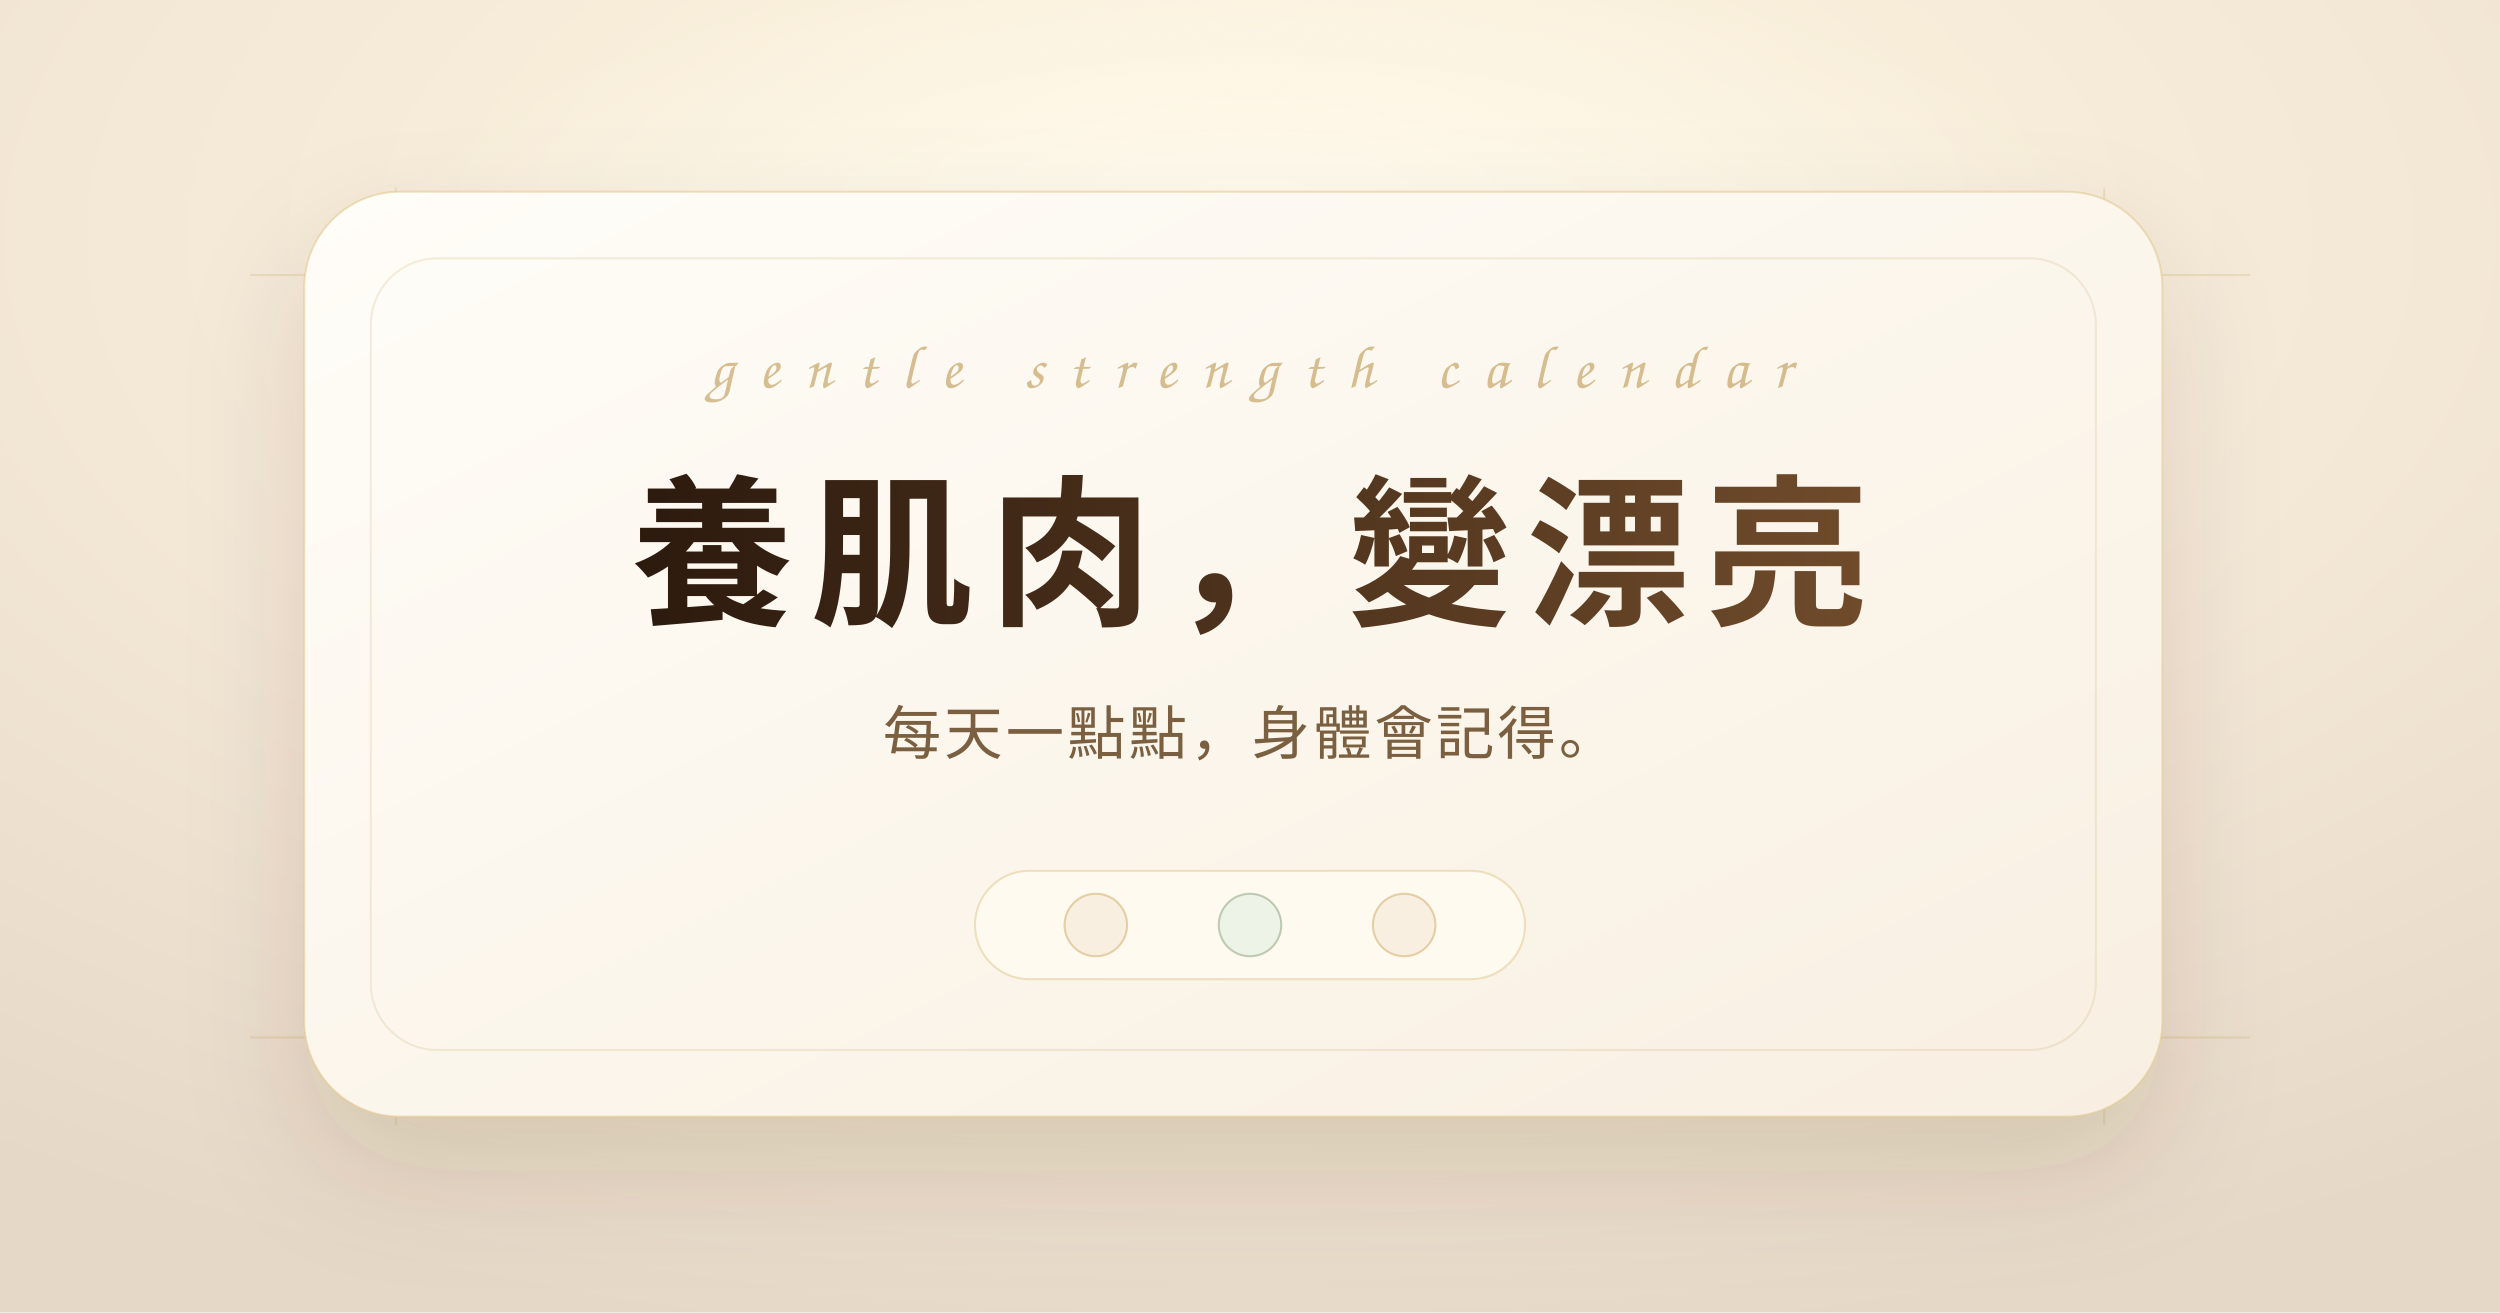
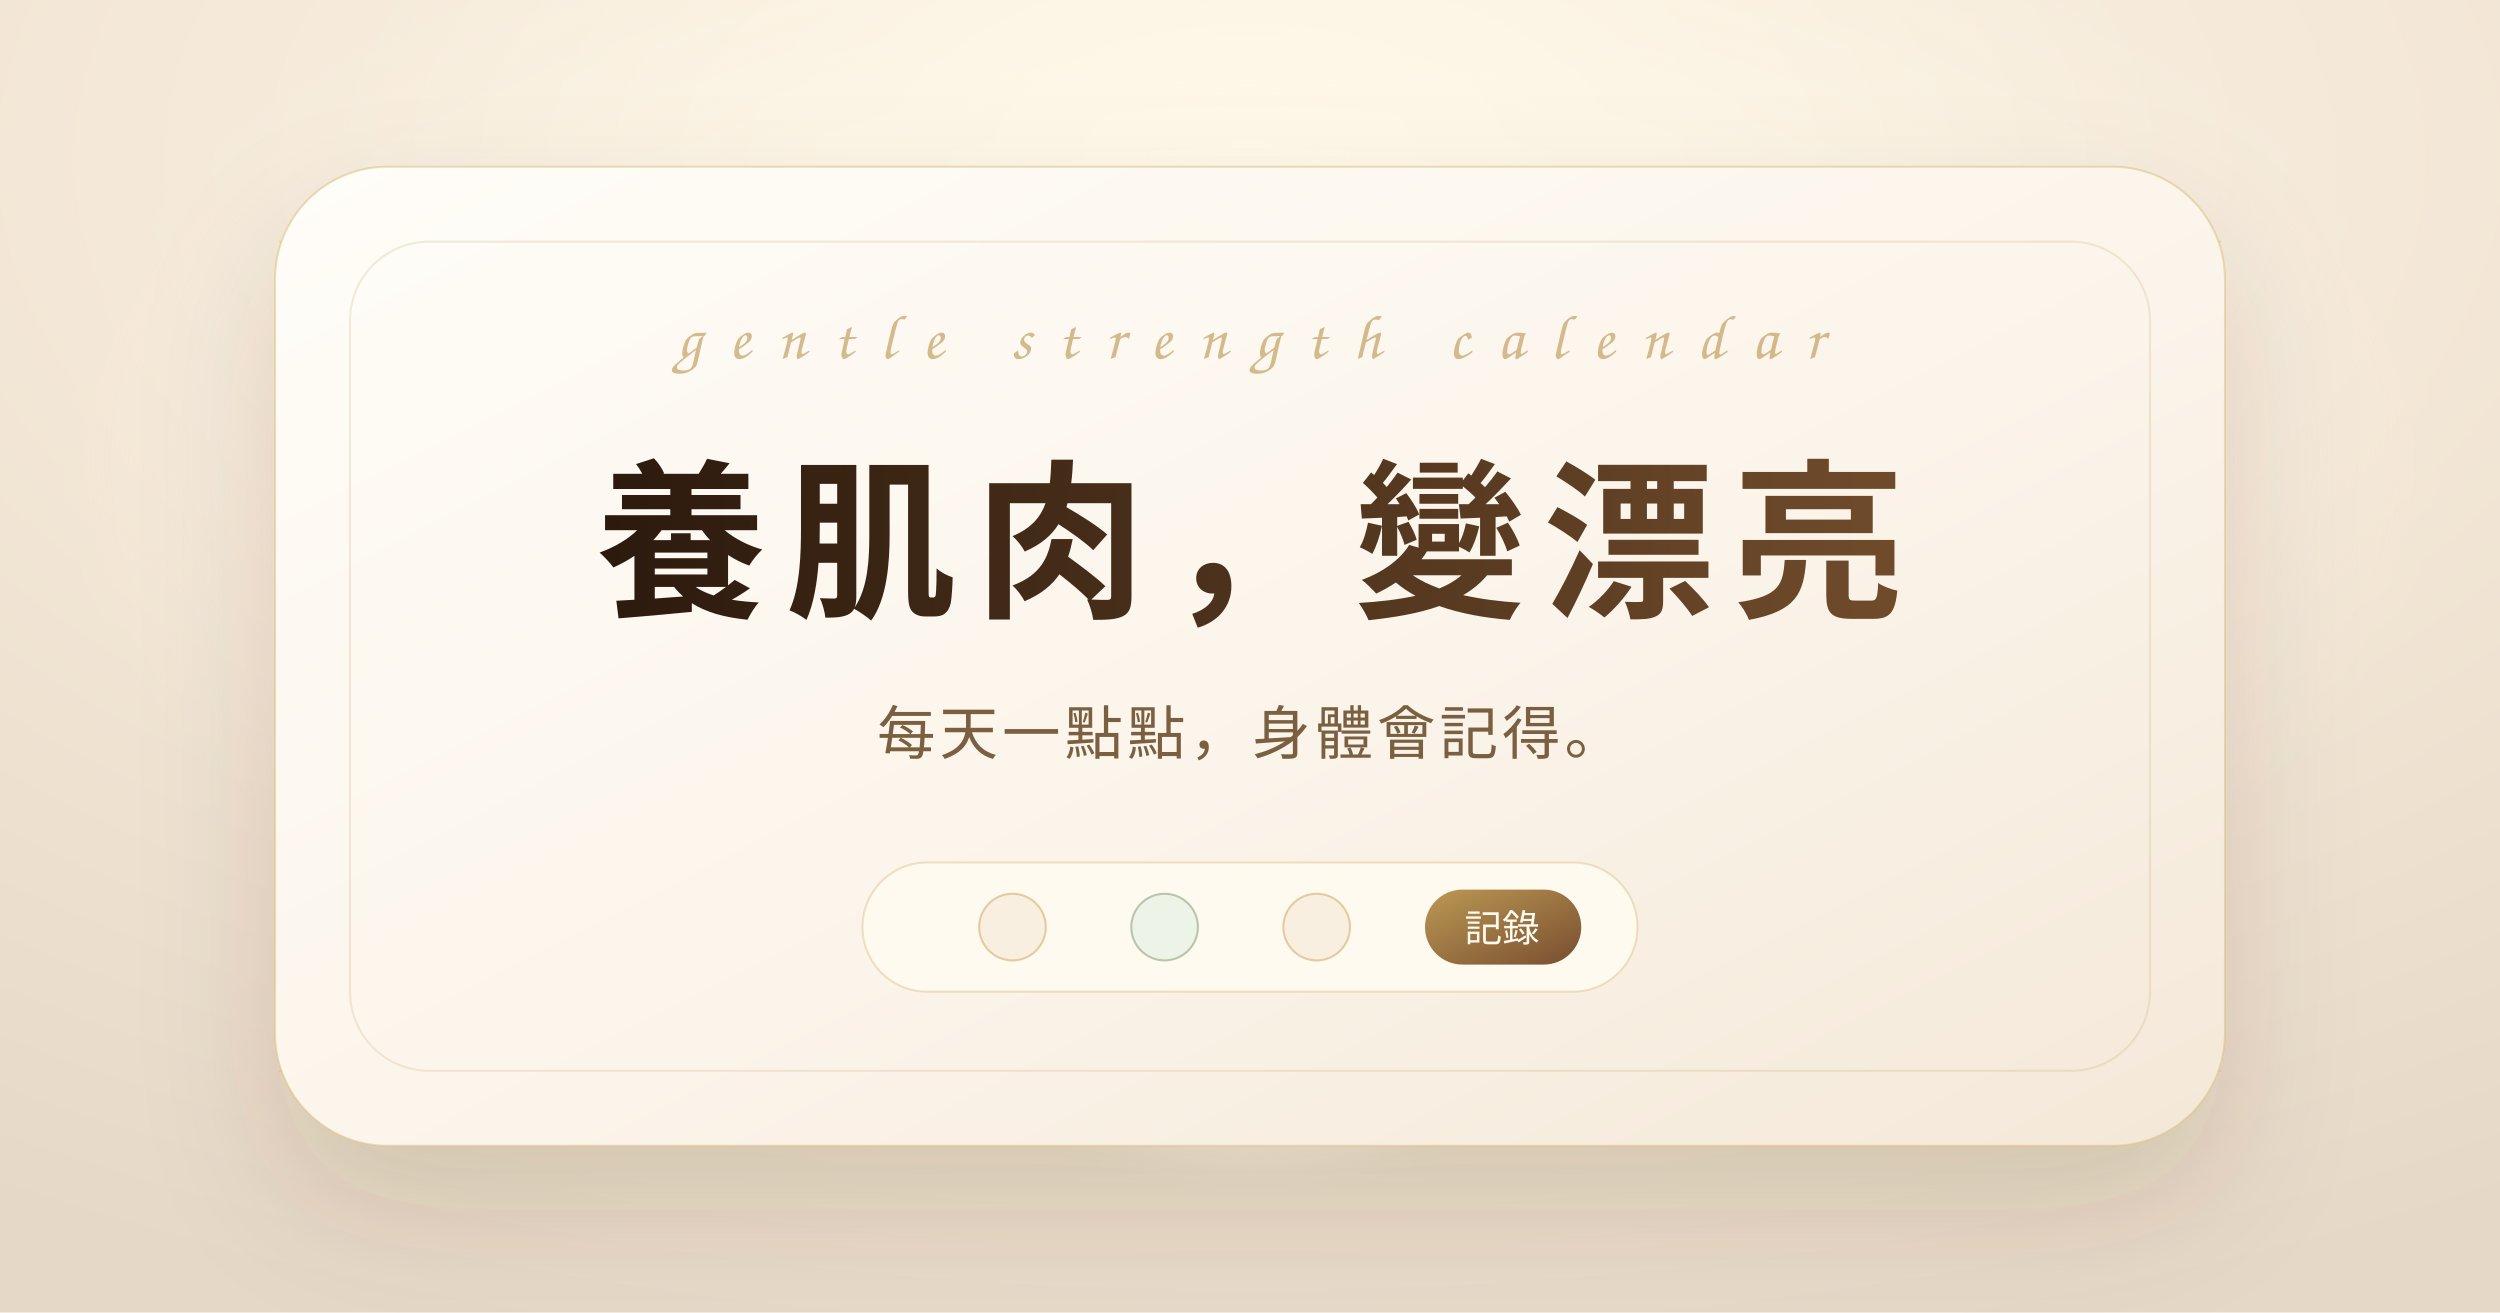
<svg xmlns="http://www.w3.org/2000/svg" width="1200" height="630" viewBox="0 0 1200 630" role="img" aria-labelledby="title desc">
  <defs>
-     <radialGradient id="bg" cx="50%" cy="18%" r="86%">
-       <stop offset="0%" stop-color="#fff7df" />
-       <stop offset="56%" stop-color="#f3e7d6" />
+     <radialGradient id="bg" cx="50%" cy="12%" r="94%">
+       <stop offset="0%" stop-color="#fff9e9" />
+       <stop offset="48%" stop-color="#f4e8d8" />
      <stop offset="100%" stop-color="#e6d8c6" />
    </radialGradient>
-     <radialGradient id="light" cx="50%" cy="32%" r="52%">
-       <stop offset="0%" stop-color="#fffdf8" stop-opacity="0.96" />
-       <stop offset="74%" stop-color="#fffdf8" stop-opacity="0" />
+     <radialGradient id="halo" cx="50%" cy="35%" r="48%">
+       <stop offset="0%" stop-color="#fffdf8" stop-opacity="0.98" />
+       <stop offset="58%" stop-color="#fff8e8" stop-opacity="0.42" />
+       <stop offset="100%" stop-color="#fff8e8" stop-opacity="0" />
    </radialGradient>
    <linearGradient id="paper" x1="0" x2="1" y1="0" y2="1">
      <stop offset="0%" stop-color="#fffdf8" />
-       <stop offset="100%" stop-color="#f8efe1" />
+       <stop offset="56%" stop-color="#fbf4ea" />
+       <stop offset="100%" stop-color="#f4e8d8" />
+     </linearGradient>
+     <linearGradient id="button" x1="0" x2="1" y1="0" y2="1">
+       <stop offset="0%" stop-color="#b8924a" />
+       <stop offset="100%" stop-color="#6f4324" />
    </linearGradient>
    <linearGradient id="ink" x1="0" x2="1">
      <stop offset="0%" stop-color="#2c1a0e" />
      <stop offset="100%" stop-color="#6f4b2b" />
    </linearGradient>
-     <filter id="shadow" x="-18%" y="-24%" width="136%" height="150%">
-       <feDropShadow dx="0" dy="26" stdDeviation="28" flood-color="#4a2e18" flood-opacity="0.13" />
+     <filter id="cardShadow" x="-18%" y="-26%" width="136%" height="154%">
+       <feDropShadow dx="0" dy="30" stdDeviation="32" flood-color="#4a2e18" flood-opacity="0.14" />
+     </filter>
+     <filter id="softGlow" x="-30%" y="-30%" width="160%" height="160%">
+       <feGaussianBlur stdDeviation="9" />
    </filter>
  </defs>
  <rect width="1200" height="630" fill="url(#bg)" />
-   <rect width="1200" height="630" fill="url(#light)" />
-   <g opacity="0.18">
-     <path d="M120 132H1080M120 498H1080" stroke="#b8924a" />
-     <path d="M190 90V540M1010 90V540" stroke="#b8924a" />
+   <rect width="1200" height="630" fill="url(#halo)" />
+   <g opacity="0.2">
+     <path d="M134 116H1066M134 514H1066" stroke="#b8924a" />
+     <path d="M208 82V548M992 82V548" stroke="#b8924a" />
  </g>
-   <g filter="url(#shadow)">
-     <rect x="146" y="92" width="892" height="444" rx="46" fill="url(#paper)" stroke="#d9bd7a" stroke-opacity="0.46" />
-     <rect x="178" y="124" width="828" height="380" rx="32" fill="none" stroke="#b8924a" stroke-opacity="0.16" />
+   <circle cx="602" cy="338" r="218" fill="#fffaf0" opacity="0.46" filter="url(#softGlow)" />
+   <g filter="url(#cardShadow)">
+     <rect x="132" y="80" width="936" height="470" rx="54" fill="url(#paper)" stroke="#d9bd7a" stroke-opacity="0.5" />
+     <rect x="168" y="116" width="864" height="398" rx="38" fill="none" stroke="#b8924a" stroke-opacity="0.17" />
  </g>
-   <text x="600" y="186" text-anchor="middle" fill="#b8924a" fill-opacity="0.58" font-family="'Segoe Script','Brush Script MT','Apple Chancery',cursive" font-size="29" letter-spacing="12">gentle strength calendar</text>
-   <text x="600" y="294" text-anchor="middle" fill="url(#ink)" font-family="'Noto Serif TC','PMingLiU',serif" font-size="78" font-weight="600" letter-spacing="8">養肌肉，變漂亮</text>
-   <text x="600" y="362" text-anchor="middle" fill="#7a6040" font-family="'Noto Sans TC','Microsoft JhengHei',sans-serif" font-size="28" font-weight="300" letter-spacing="1.5">每天一點點，身體會記得。</text>
-   <g transform="translate(468 418)">
-     <rect width="264" height="52" rx="26" fill="#fffaf0" stroke="#d9bd7a" stroke-opacity="0.42" />
-     <circle cx="58" cy="26" r="15" fill="#f8efe1" stroke="#d4af70" stroke-opacity="0.56" />
-     <circle cx="132" cy="26" r="15" fill="#edf3e6" stroke="#7f9b72" stroke-opacity="0.48" />
-     <circle cx="206" cy="26" r="15" fill="#f8efe1" stroke="#d4af70" stroke-opacity="0.56" />
+   <text x="600" y="172" text-anchor="middle" fill="#b8924a" fill-opacity="0.6" font-family="'Segoe Script','Brush Script MT','Apple Chancery',cursive" font-size="30" letter-spacing="13">gentle strength calendar</text>
+   <text x="600" y="290" text-anchor="middle" fill="url(#ink)" font-family="'Noto Serif TC','PMingLiU',serif" font-size="82" font-weight="600" letter-spacing="9">養肌肉，變漂亮</text>
+   <text x="600" y="362" text-anchor="middle" fill="#7a6040" font-family="'Noto Sans TC','Microsoft JhengHei',sans-serif" font-size="28" font-weight="300" letter-spacing="2">每天一點點，身體會記得。</text>
+   <g transform="translate(414 414)">
+     <rect width="372" height="62" rx="31" fill="#fffaf0" stroke="#d9bd7a" stroke-opacity="0.42" />
+     <circle cx="72" cy="31" r="16" fill="#f8efe1" stroke="#d4af70" stroke-opacity="0.6" />
+     <circle cx="145" cy="31" r="16" fill="#edf3e6" stroke="#7f9b72" stroke-opacity="0.52" />
+     <circle cx="218" cy="31" r="16" fill="#f8efe1" stroke="#d4af70" stroke-opacity="0.6" />
+     <rect x="270" y="13" width="75" height="36" rx="18" fill="url(#button)" opacity="0.94" />
+     <text x="307" y="38" text-anchor="middle" fill="#fffaf0" font-family="'Noto Sans TC','Microsoft JhengHei',sans-serif" font-size="18" font-weight="500">記錄</text>
  </g>
</svg>
